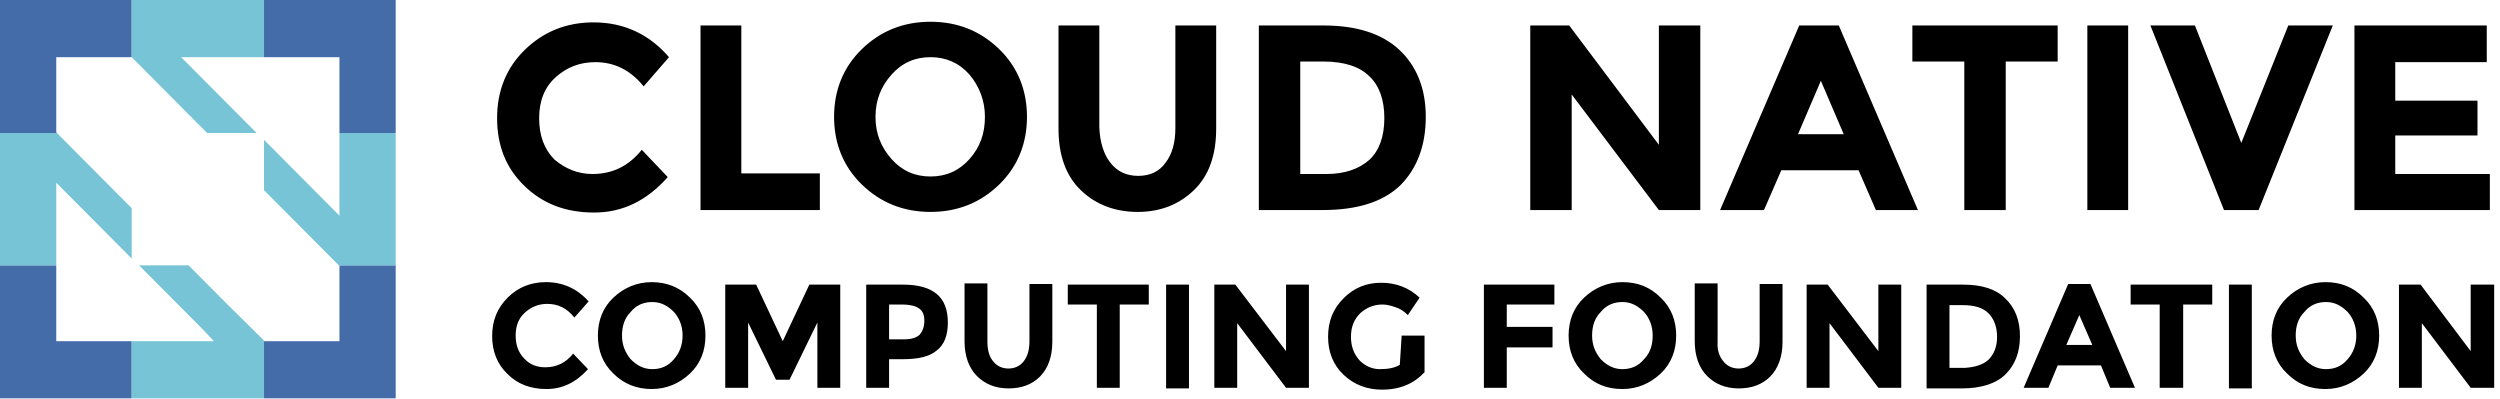
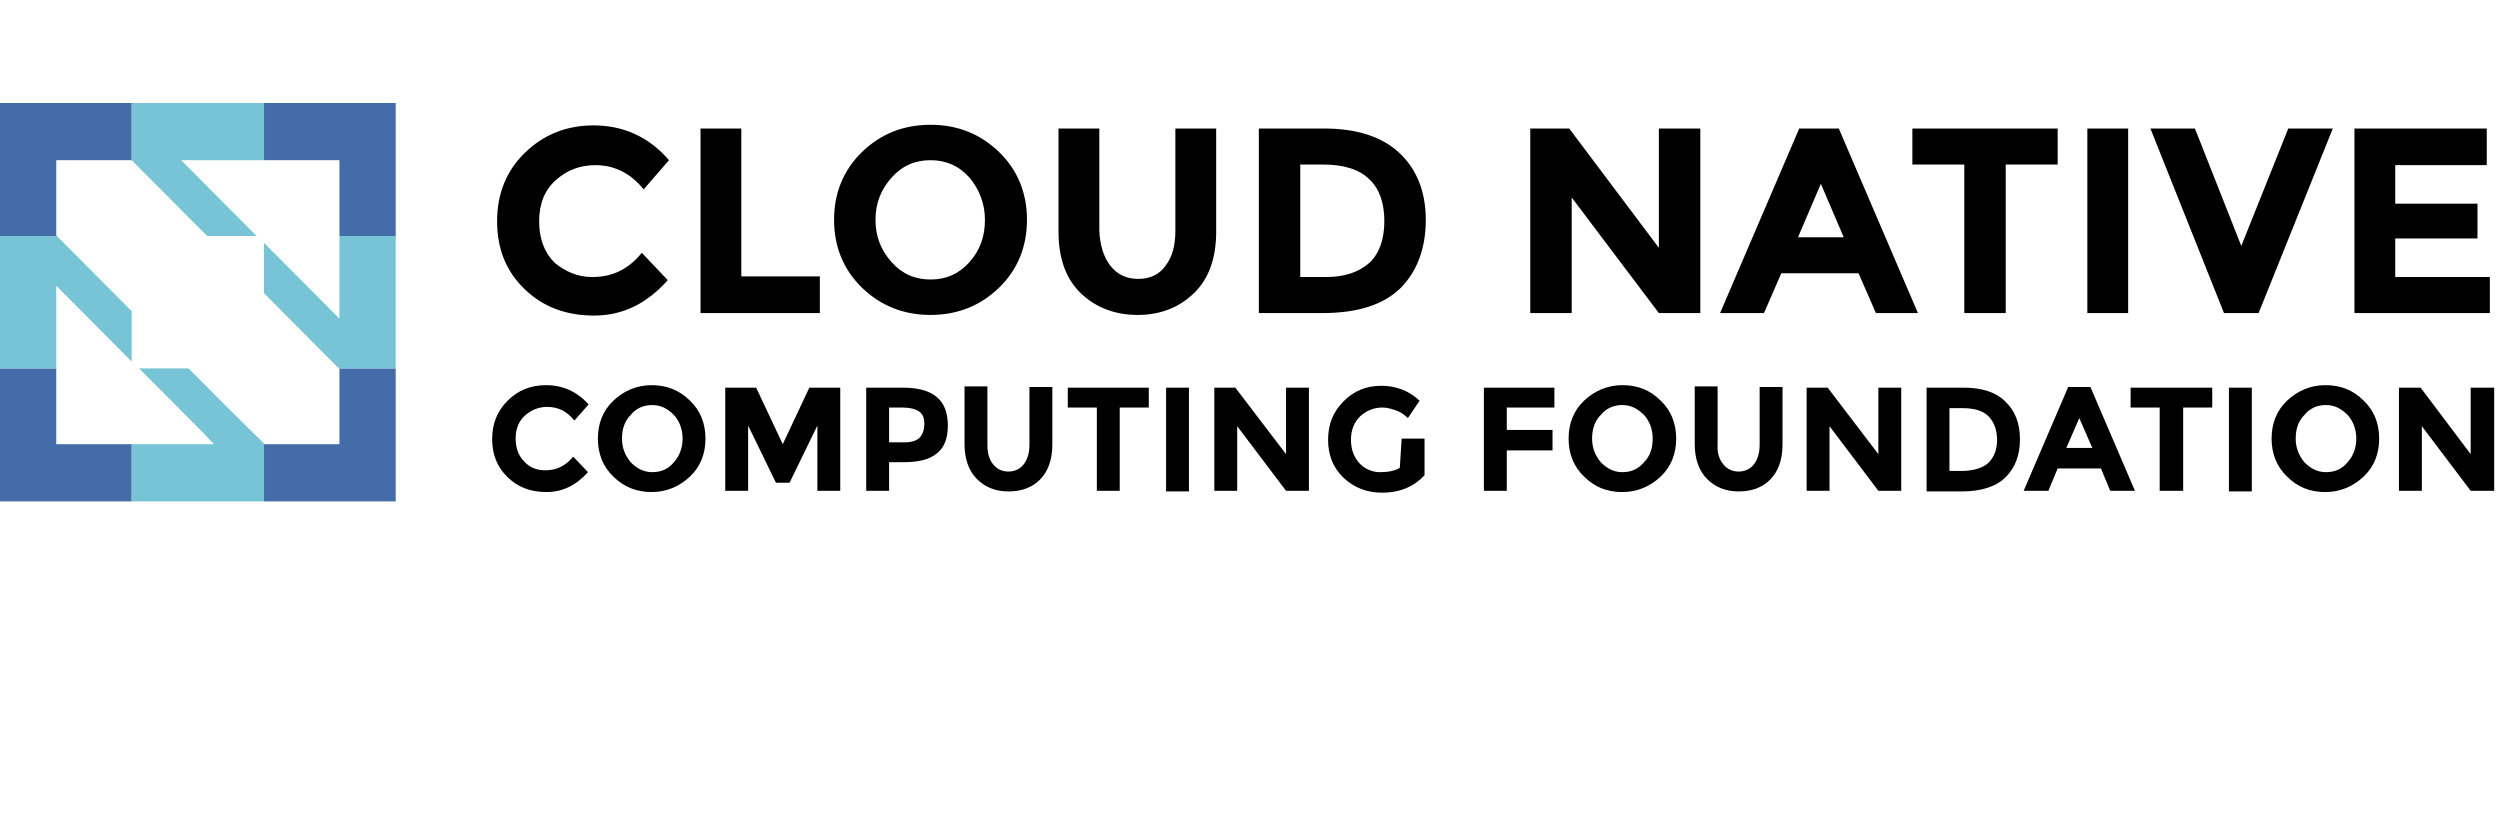
- <svg xmlns="http://www.w3.org/2000/svg" width="364" height="58" viewBox="0 0 364 58" fill="none">
+ <svg xmlns="http://www.w3.org/2000/svg" width="364" height="120" viewBox="0 0 364 90" fill="none">
  <path d="M86.242 25.335C89.213 25.335 91.553 24.159 93.444 21.806L97.225 25.788C94.164 29.226 90.653 30.945 86.512 30.945C82.371 30.945 79.04 29.678 76.339 27.054C73.639 24.43 72.378 21.173 72.378 17.192C72.378 13.21 73.729 9.863 76.429 7.239C79.13 4.614 82.461 3.257 86.422 3.257C90.833 3.257 94.524 4.976 97.405 8.324L93.714 12.577C91.823 10.225 89.483 9.048 86.692 9.048C84.442 9.048 82.551 9.772 80.931 11.22C79.31 12.668 78.5 14.658 78.5 17.192C78.5 19.725 79.22 21.716 80.751 23.254C82.281 24.521 84.081 25.335 86.242 25.335V25.335ZM101.996 30.583V3.71H107.937V25.245H119.37V30.583H101.996ZM145.477 26.873C142.776 29.497 139.445 30.855 135.484 30.855C131.523 30.855 128.193 29.497 125.492 26.873C122.791 24.249 121.441 20.901 121.441 17.011C121.441 13.12 122.791 9.772 125.492 7.148C128.193 4.524 131.523 3.167 135.484 3.167C139.445 3.167 142.776 4.524 145.477 7.148C148.178 9.772 149.528 13.12 149.528 17.011C149.528 20.901 148.178 24.249 145.477 26.873ZM143.407 17.011C143.407 14.658 142.596 12.577 141.156 10.858C139.626 9.139 137.735 8.324 135.484 8.324C133.234 8.324 131.343 9.139 129.813 10.858C128.283 12.577 127.472 14.568 127.472 17.011C127.472 19.454 128.283 21.444 129.813 23.164C131.343 24.883 133.234 25.697 135.484 25.697C137.735 25.697 139.626 24.883 141.156 23.164C142.686 21.444 143.407 19.454 143.407 17.011ZM161.681 23.706C162.671 24.973 164.022 25.607 165.732 25.607C167.443 25.607 168.793 24.973 169.693 23.706C170.683 22.44 171.134 20.721 171.134 18.639V3.71H177.075V18.73C177.075 22.621 175.995 25.607 173.834 27.688C171.674 29.769 168.973 30.855 165.642 30.855C162.311 30.855 159.521 29.769 157.36 27.688C155.2 25.607 154.119 22.621 154.119 18.73V3.71H160.061V18.549C160.151 20.721 160.691 22.44 161.681 23.706V23.706ZM203.722 7.239C206.243 9.591 207.593 12.848 207.593 17.011C207.593 21.173 206.333 24.521 203.902 26.964C201.381 29.407 197.6 30.583 192.559 30.583H183.287V3.71H192.739C197.51 3.71 201.201 4.886 203.722 7.239ZM199.401 23.254C200.841 21.897 201.561 19.816 201.561 17.192C201.561 14.568 200.841 12.487 199.401 11.129C197.96 9.682 195.71 8.958 192.649 8.958H189.318V25.335H193.099C195.8 25.335 197.87 24.611 199.401 23.254ZM241.532 3.71H247.563V30.583H241.532L228.838 13.753V30.583H222.807V3.71H228.478L241.532 21.082V3.71ZM273.13 30.583L270.609 24.792H259.356L256.835 30.583H250.444L261.967 3.71H267.728L279.251 30.583H273.13V30.583ZM265.118 11.763L261.787 19.544H268.448L265.118 11.763ZM292.034 8.958V30.583H286.003V8.958H278.441V3.71H299.596V8.958H292.034ZM303.917 3.71H309.859V30.583H303.917V3.71ZM326.333 20.811L333.175 3.71H339.657L328.854 30.583H323.813L313.1 3.71H319.581L326.333 20.811ZM362.072 3.71V9.048H348.749V14.658H360.722V19.725H348.749V25.335H362.522V30.583H342.807V3.71H362.072ZM79.4 53.476C81.021 53.476 82.371 52.842 83.451 51.485L85.612 53.747C83.901 55.647 81.921 56.643 79.58 56.643C77.24 56.643 75.349 55.919 73.909 54.471C72.378 53.023 71.658 51.123 71.658 48.952C71.658 46.689 72.378 44.88 73.909 43.342C75.439 41.803 77.33 41.079 79.49 41.079C81.921 41.079 83.991 41.984 85.702 43.884L83.631 46.237C82.551 44.88 81.291 44.246 79.67 44.246C78.41 44.246 77.33 44.699 76.429 45.513C75.529 46.327 75.079 47.413 75.079 48.861C75.079 50.309 75.529 51.395 76.339 52.209C77.15 53.114 78.23 53.476 79.4 53.476V53.476ZM100.466 54.38C98.935 55.828 97.045 56.643 94.884 56.643C92.724 56.643 90.833 55.919 89.303 54.38C87.772 52.933 87.052 51.033 87.052 48.861C87.052 46.689 87.772 44.789 89.303 43.342C90.833 41.894 92.724 41.079 94.884 41.079C97.045 41.079 98.935 41.803 100.466 43.342C101.996 44.789 102.716 46.689 102.716 48.861C102.716 51.033 101.996 52.933 100.466 54.38ZM99.385 48.861C99.385 47.504 98.935 46.327 98.125 45.423C97.225 44.518 96.234 43.975 94.974 43.975C93.714 43.975 92.634 44.427 91.823 45.423C90.923 46.327 90.563 47.504 90.563 48.861C90.563 50.218 91.013 51.304 91.823 52.299C92.724 53.204 93.714 53.747 94.974 53.747C96.234 53.747 97.315 53.295 98.125 52.299C98.935 51.395 99.385 50.218 99.385 48.861ZM119.01 46.961L114.959 55.285H112.979L108.928 46.961V56.462H105.597V41.441H110.098L113.969 49.675L117.84 41.441H122.341V56.462H119.01V46.961ZM136.385 42.799C137.465 43.703 138.005 45.061 138.005 46.961C138.005 48.861 137.465 50.218 136.385 51.033C135.304 51.937 133.684 52.299 131.433 52.299H129.453V56.462H126.122V41.441H131.433C133.684 41.441 135.304 41.894 136.385 42.799V42.799ZM133.954 48.68C134.314 48.228 134.584 47.594 134.584 46.689C134.584 45.785 134.314 45.242 133.774 44.88C133.234 44.518 132.424 44.337 131.343 44.337H129.453V49.404H131.704C132.784 49.404 133.504 49.132 133.954 48.68ZM144.577 52.571C145.117 53.295 145.927 53.657 146.827 53.657C147.728 53.657 148.538 53.295 149.078 52.571C149.618 51.847 149.888 50.942 149.888 49.675V41.351H153.219V49.766C153.219 51.937 152.589 53.657 151.419 54.833C150.248 56.009 148.718 56.552 146.827 56.552C144.937 56.552 143.407 55.919 142.236 54.742C141.066 53.566 140.436 51.847 140.436 49.675V41.26H143.767V49.766C143.767 50.942 144.037 51.937 144.577 52.571V52.571ZM163.032 44.337V56.462H159.701V44.337H155.47V41.441H167.263V44.337H163.032ZM169.783 41.441H173.114V56.552H169.783V41.441ZM187.248 41.441H190.579V56.462H187.248L180.136 47.051V56.462H176.805V41.441H179.866L187.248 51.123V41.441ZM204.082 48.861H207.413V54.2C205.882 55.828 203.902 56.733 201.201 56.733C199.041 56.733 197.15 56.009 195.62 54.562C194.089 53.114 193.369 51.214 193.369 49.042C193.369 46.78 194.089 44.97 195.62 43.432C197.15 41.894 198.951 41.17 201.111 41.17C203.272 41.17 205.162 41.894 206.693 43.342L204.982 45.875C204.352 45.242 203.722 44.88 203.092 44.699C202.552 44.518 201.921 44.337 201.291 44.337C200.031 44.337 198.951 44.789 198.05 45.604C197.15 46.508 196.7 47.594 196.7 49.042C196.7 50.49 197.15 51.575 197.96 52.48C198.771 53.295 199.761 53.747 200.931 53.747C202.101 53.747 203.092 53.566 203.812 53.114L204.082 48.861V48.861ZM226.318 41.441V44.337H219.386V47.594H226.048V50.58H219.386V56.462H216.055V41.441H226.318ZM241.802 54.38C240.271 55.828 238.381 56.643 236.22 56.643C233.97 56.643 232.169 55.919 230.639 54.38C229.108 52.933 228.388 51.033 228.388 48.861C228.388 46.689 229.108 44.789 230.639 43.342C232.169 41.894 234.06 41.079 236.22 41.079C238.471 41.079 240.271 41.803 241.802 43.342C243.332 44.789 244.052 46.689 244.052 48.861C244.052 51.033 243.332 52.933 241.802 54.38ZM240.631 48.861C240.631 47.504 240.181 46.327 239.371 45.423C238.471 44.518 237.481 43.975 236.22 43.975C234.96 43.975 233.88 44.427 233.069 45.423C232.169 46.327 231.809 47.504 231.809 48.861C231.809 50.218 232.259 51.304 233.069 52.299C233.97 53.204 234.96 53.747 236.22 53.747C237.481 53.747 238.561 53.295 239.371 52.299C240.271 51.395 240.631 50.218 240.631 48.861ZM250.894 52.571C251.434 53.295 252.244 53.657 253.145 53.657C254.045 53.657 254.855 53.295 255.395 52.571C255.935 51.847 256.205 50.942 256.205 49.675V41.351H259.536V49.766C259.536 51.937 258.906 53.657 257.736 54.833C256.565 56.009 255.035 56.552 253.145 56.552C251.254 56.552 249.724 55.919 248.553 54.742C247.383 53.566 246.753 51.847 246.753 49.675V41.26H250.084V49.766C249.994 50.942 250.354 51.937 250.894 52.571V52.571ZM273.49 41.441H276.821V56.462H273.49L266.378 47.051V56.462H263.047V41.441H266.108L273.49 51.123V41.441ZM291.944 43.432C293.385 44.789 294.105 46.599 294.105 48.952C294.105 51.304 293.385 53.114 292.034 54.471C290.684 55.828 288.524 56.552 285.643 56.552H280.512V41.441H285.823C288.524 41.441 290.594 42.075 291.944 43.432ZM289.514 52.39C290.324 51.575 290.774 50.49 290.774 49.042C290.774 47.594 290.324 46.418 289.514 45.604C288.704 44.789 287.443 44.427 285.733 44.427H283.842V53.566H286.003C287.533 53.476 288.704 53.114 289.514 52.39V52.39ZM307.248 56.462L305.898 53.204H299.596L298.246 56.462H294.645L301.127 41.351H304.368L310.849 56.462H307.248ZM302.747 45.875L300.857 50.218H304.638L302.747 45.875V45.875ZM317.871 44.337V56.462H314.45V44.337H310.219V41.441H322.102V44.337H317.871ZM324.533 41.441H327.864V56.552H324.533V41.441ZM344.158 54.38C342.627 55.828 340.737 56.643 338.576 56.643C336.326 56.643 334.525 55.919 332.995 54.38C331.464 52.933 330.744 51.033 330.744 48.861C330.744 46.689 331.464 44.789 332.995 43.342C334.525 41.894 336.416 41.079 338.576 41.079C340.827 41.079 342.627 41.803 344.158 43.342C345.688 44.789 346.408 46.689 346.408 48.861C346.408 51.033 345.688 52.933 344.158 54.38ZM343.077 48.861C343.077 47.504 342.627 46.327 341.817 45.423C340.917 44.518 339.927 43.975 338.666 43.975C337.406 43.975 336.326 44.427 335.516 45.423C334.615 46.327 334.255 47.504 334.255 48.861C334.255 50.218 334.705 51.304 335.516 52.299C336.416 53.204 337.406 53.747 338.666 53.747C339.927 53.747 341.007 53.295 341.817 52.299C342.627 51.395 343.077 50.218 343.077 48.861ZM359.732 41.441H363.153V56.462H359.732L352.62 47.051V56.462H349.289V41.441H352.44L359.732 51.123V41.441Z" fill="black" />
  <path d="M8.192 38.636H0V58H19.175V49.675H8.192V38.636ZM49.423 38.727V49.675H38.44V49.585V58H57.615V38.636H49.333L49.423 38.727ZM0 19.363H8.282L8.192 19.273V8.324H19.175V0H0V19.363ZM38.44 0V8.324H49.423V19.363H57.615V0H38.44Z" fill="#446CA9" />
  <path d="M37.359 19.363L26.377 8.324H38.44V0H19.175V8.324L30.158 19.363H37.359ZM27.457 38.636H20.255L29.348 47.775L31.148 49.675H19.175V58H38.44V49.585L32.948 44.156L27.457 38.636ZM49.423 19.363V31.398L47.532 29.498L38.44 20.359V27.688L43.841 33.117L49.333 38.636H57.615V19.363H49.423ZM19.175 30.312L8.282 19.363H0V38.636H8.192V26.602L19.175 37.641V30.312Z" fill="#76C4D5" />
</svg>
